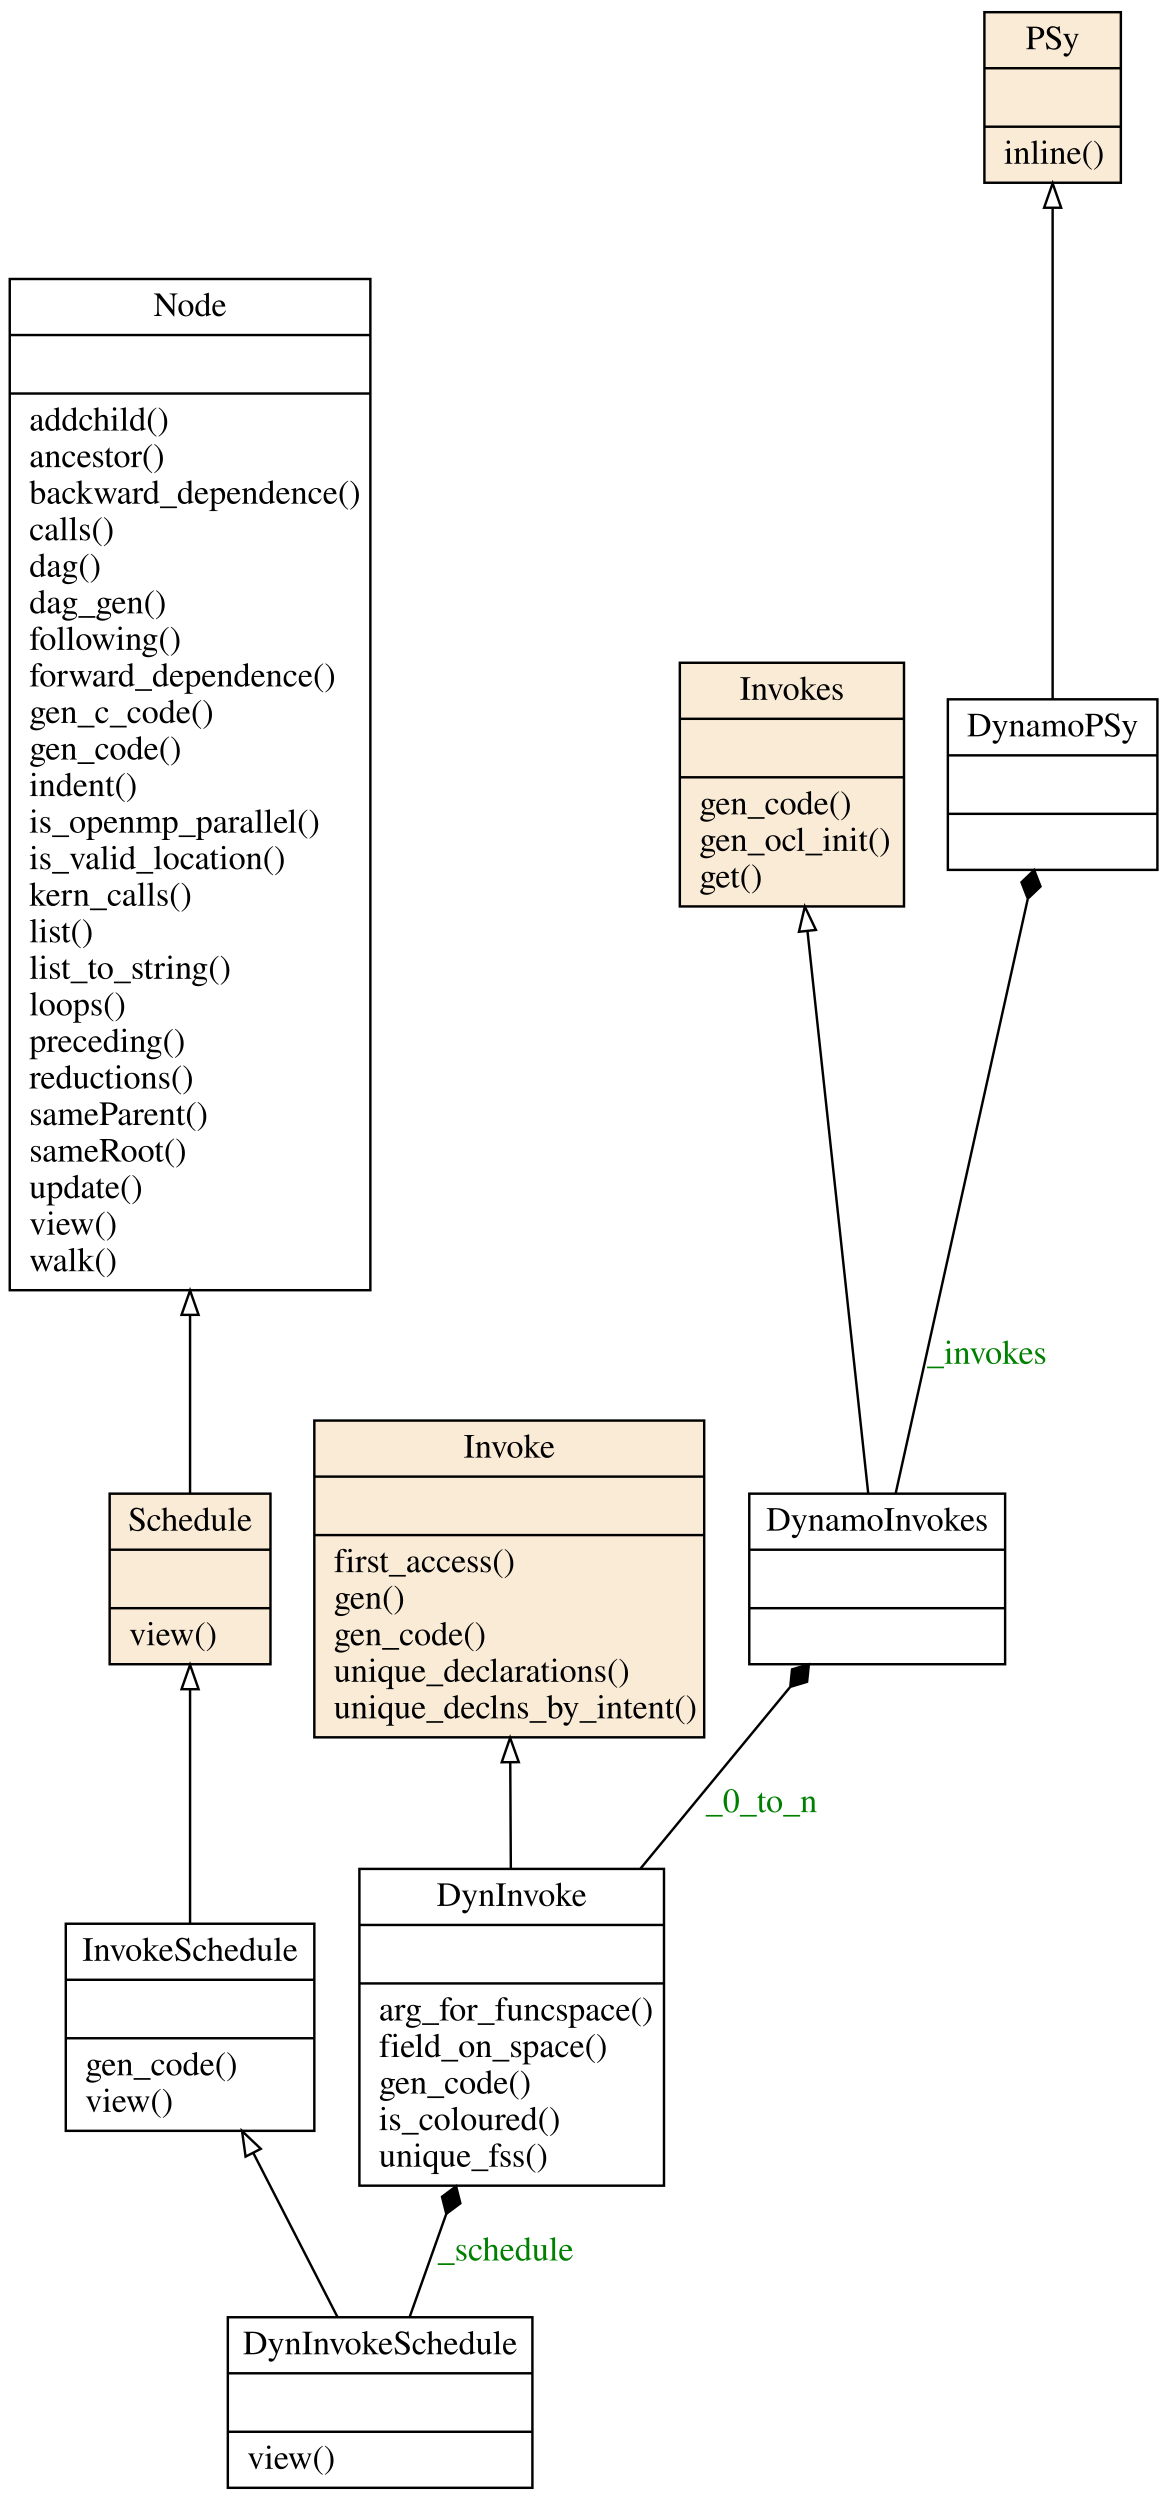
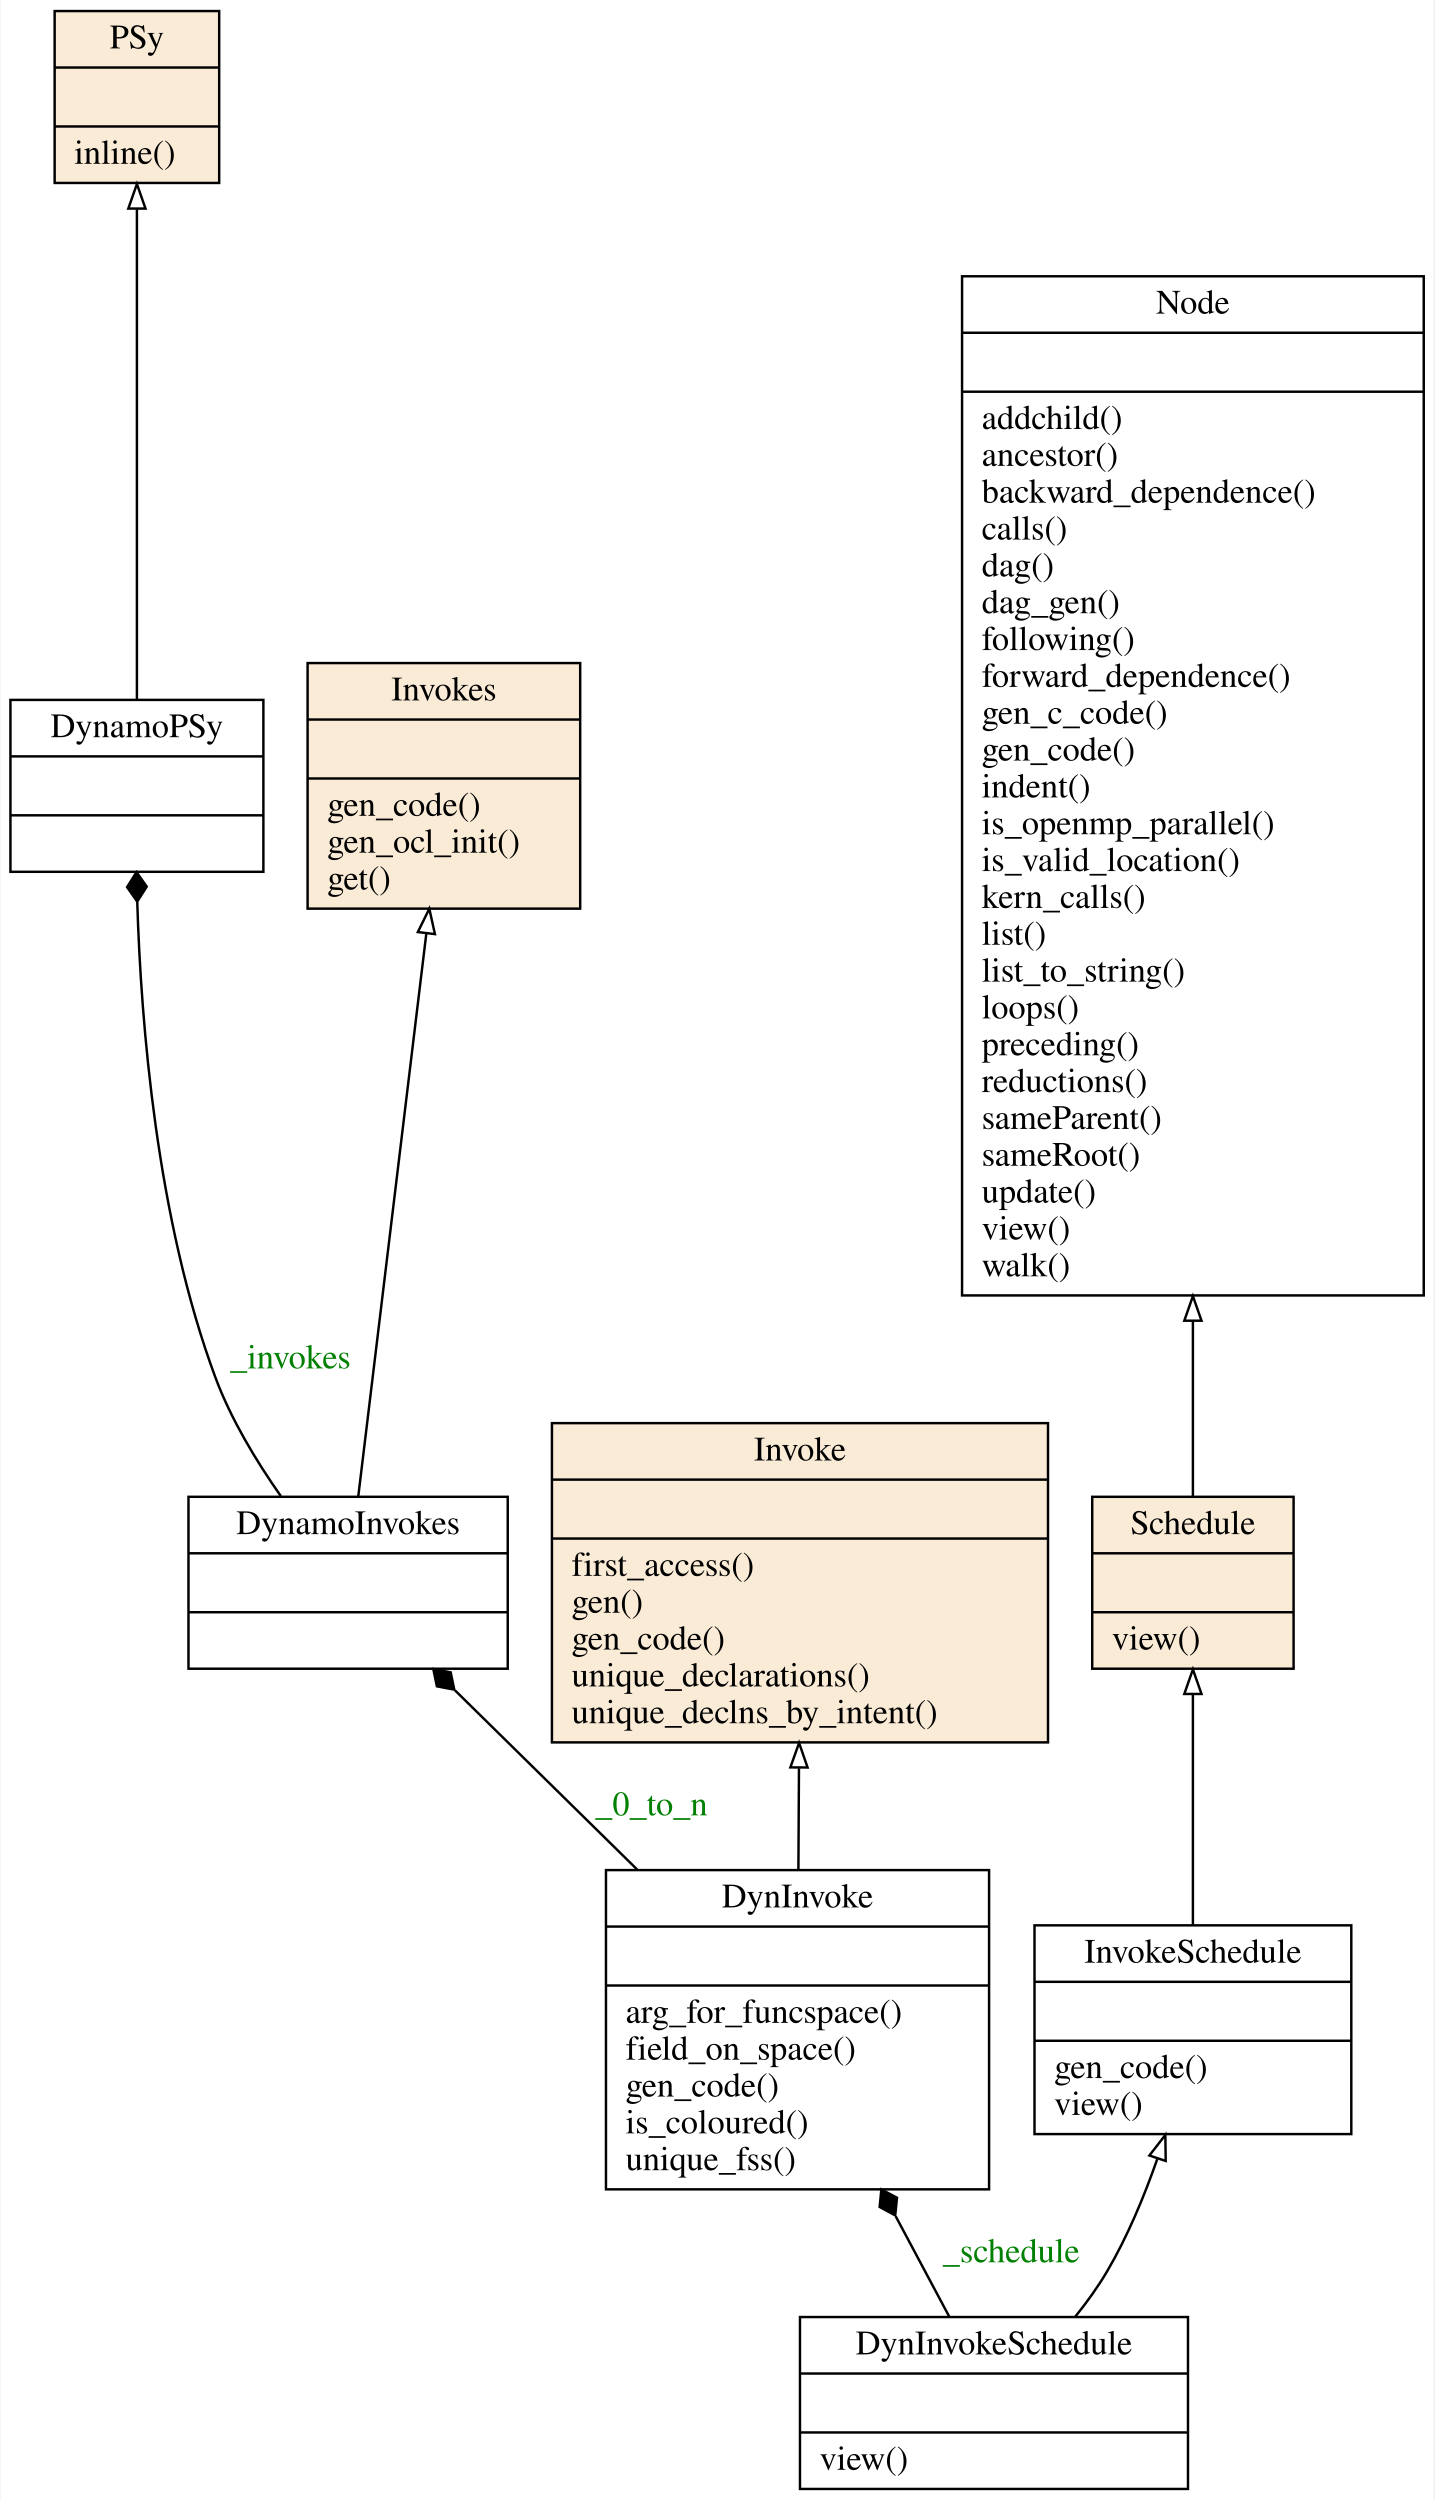
- <svg xmlns="http://www.w3.org/2000/svg" width="479pt" height="1026pt" viewBox="0.00 0.00 479.00 1026.00">
-   <g id="graph0" class="graph" transform="scale(1 1) rotate(0) translate(4 1022)">
-     <polygon fill="white" stroke="white" points="-4,5 -4,-1022 476,-1022 476,5 -4,5" />
+ <svg xmlns="http://www.w3.org/2000/svg" width="584pt" height="1018pt" viewBox="0.00 0.00 583.50 1018.00">
+   <g id="graph0" class="graph" transform="scale(1 1) rotate(0) translate(4 1014)">
+     <polygon fill="white" stroke="transparent" points="-4,4 -4,-1014 579.5,-1014 579.5,4 -4,4" />
    <g id="node1" class="node">
-       <polygon fill="none" stroke="black" points="143.5,-125 143.5,-255 268.5,-255 268.5,-125 143.5,-125" />
-       <text text-anchor="middle" x="206" y="-239.8" font-family="Times,serif" font-size="14.00">DynInvoke</text>
-       <polyline fill="none" stroke="black" points="143.5,-232 268.5,-232 " />
-       <polyline fill="none" stroke="black" points="143.5,-208 268.5,-208 " />
-       <text text-anchor="start" x="151.5" y="-192.8" font-family="Times,serif" font-size="14.00">arg_for_funcspace()</text>
-       <text text-anchor="start" x="151.5" y="-177.8" font-family="Times,serif" font-size="14.00">field_on_space()</text>
-       <text text-anchor="start" x="151.5" y="-162.8" font-family="Times,serif" font-size="14.00">gen_code()</text>
-       <text text-anchor="start" x="151.5" y="-147.8" font-family="Times,serif" font-size="14.00">is_coloured()</text>
-       <text text-anchor="start" x="151.5" y="-132.8" font-family="Times,serif" font-size="14.00">unique_fss()</text>
+       <polygon fill="none" stroke="black" points="242.5,-122.5 242.5,-252.5 398.5,-252.5 398.5,-122.5 242.5,-122.5" />
+       <text text-anchor="middle" x="320.5" y="-237.3" font-family="Times,serif" font-size="14.00">DynInvoke</text>
+       <polyline fill="none" stroke="black" points="242.5,-229.5 398.5,-229.5 " />
+       <polyline fill="none" stroke="black" points="242.5,-205.5 398.5,-205.5 " />
+       <text text-anchor="start" x="250.5" y="-190.3" font-family="Times,serif" font-size="14.00">arg_for_funcspace()</text>
+       <text text-anchor="start" x="250.5" y="-175.3" font-family="Times,serif" font-size="14.00">field_on_space()</text>
+       <text text-anchor="start" x="250.5" y="-160.3" font-family="Times,serif" font-size="14.00">gen_code()</text>
+       <text text-anchor="start" x="250.5" y="-145.3" font-family="Times,serif" font-size="14.00">is_coloured()</text>
+       <text text-anchor="start" x="250.5" y="-130.3" font-family="Times,serif" font-size="14.00">unique_fss()</text>
+     </g>
+     <g id="node3" class="node">
+       <polygon fill="none" stroke="black" points="72.5,-334.5 72.5,-404.5 202.5,-404.5 202.5,-334.5 72.5,-334.5" />
+       <text text-anchor="middle" x="137.5" y="-389.3" font-family="Times,serif" font-size="14.00">DynamoInvokes</text>
+       <polyline fill="none" stroke="black" points="72.5,-381.5 202.5,-381.5 " />
+       <polyline fill="none" stroke="black" points="72.5,-357.5 202.5,-357.5 " />
+       <text text-anchor="middle" x="137.5" y="-342.3" font-family="Times,serif" font-size="14.00"> </text>
+     </g>
+     <g id="edge2" class="edge">
+       <path fill="none" stroke="black" d="M255.21,-252.72C230.58,-276.95 203.18,-303.89 181.02,-325.69" />
+       <polygon fill="black" stroke="black" points="180.74,-325.97 179.26,-333.03 172.18,-334.39 173.65,-327.33 180.74,-325.97" />
+       <text text-anchor="middle" x="261" y="-274.8" font-family="Times,serif" font-size="14.00" fill="green">_0_to_n</text>
    </g>
    <g id="node5" class="node">
-       <polygon fill="antiquewhite" stroke="black" points="125,-309 125,-439 285,-439 285,-309 125,-309" />
-       <text text-anchor="middle" x="205" y="-423.8" font-family="Times,serif" font-size="14.00">Invoke</text>
-       <polyline fill="none" stroke="black" points="125,-416 285,-416 " />
-       <polyline fill="none" stroke="black" points="125,-392 285,-392 " />
-       <text text-anchor="start" x="133" y="-376.8" font-family="Times,serif" font-size="14.00">first_access()</text>
-       <text text-anchor="start" x="133" y="-361.8" font-family="Times,serif" font-size="14.00">gen()</text>
-       <text text-anchor="start" x="133" y="-346.8" font-family="Times,serif" font-size="14.00">gen_code()</text>
-       <text text-anchor="start" x="133" y="-331.8" font-family="Times,serif" font-size="14.00">unique_declarations()</text>
-       <text text-anchor="start" x="133" y="-316.8" font-family="Times,serif" font-size="14.00">unique_declns_by_intent()</text>
+       <polygon fill="antiquewhite" stroke="black" points="220.5,-304.5 220.5,-434.5 422.5,-434.5 422.5,-304.5 220.5,-304.5" />
+       <text text-anchor="middle" x="321.5" y="-419.3" font-family="Times,serif" font-size="14.00">Invoke</text>
+       <polyline fill="none" stroke="black" points="220.5,-411.5 422.5,-411.5 " />
+       <polyline fill="none" stroke="black" points="220.5,-387.5 422.5,-387.5 " />
+       <text text-anchor="start" x="228.5" y="-372.3" font-family="Times,serif" font-size="14.00">first_access()</text>
+       <text text-anchor="start" x="228.5" y="-357.3" font-family="Times,serif" font-size="14.00">gen()</text>
+       <text text-anchor="start" x="228.5" y="-342.3" font-family="Times,serif" font-size="14.00">gen_code()</text>
+       <text text-anchor="start" x="228.5" y="-327.3" font-family="Times,serif" font-size="14.00">unique_declarations()</text>
+       <text text-anchor="start" x="228.5" y="-312.3" font-family="Times,serif" font-size="14.00">unique_declns_by_intent()</text>
    </g>
    <g id="edge1" class="edge">
-       <path fill="none" stroke="black" d="M205.647,-255.166C205.571,-269.166 205.488,-284.097 205.41,-298.461" />
-       <polygon fill="none" stroke="black" points="201.908,-298.78 205.353,-308.8 208.908,-298.819 201.908,-298.78" />
-     </g>
-     <g id="node3" class="node">
-       <polygon fill="none" stroke="black" points="303.5,-339 303.5,-409 408.5,-409 408.5,-339 303.5,-339" />
-       <text text-anchor="middle" x="356" y="-393.8" font-family="Times,serif" font-size="14.00">DynamoInvokes</text>
-       <polyline fill="none" stroke="black" points="303.5,-386 408.5,-386 " />
-       <polyline fill="none" stroke="black" points="303.5,-362 408.5,-362 " />
-       <text text-anchor="middle" x="356" y="-346.8" font-family="Times,serif" font-size="14.00"> </text>
-     </g>
-     <g id="edge2" class="edge">
-       <path fill="none" stroke="black" d="M258.884,-255.166C279.163,-279.772 301.811,-307.251 320.132,-329.48" />
-       <polygon fill="black" stroke="black" points="320.327,-329.717 327.23,-331.803 327.959,-338.977 321.057,-336.891 320.327,-329.717" />
-       <text text-anchor="middle" x="308.5" y="-278.3" font-family="Times,serif" font-size="14.00" fill="green">_0_to_n</text>
+       <path fill="none" stroke="black" d="M320.86,-252.72C320.93,-266.08 321.01,-280.26 321.09,-293.95" />
+       <polygon fill="none" stroke="black" points="317.59,-294.32 321.14,-304.3 324.59,-294.28 317.59,-294.32" />
    </g>
    <g id="node2" class="node">
-       <polygon fill="none" stroke="black" points="89.5,-1 89.5,-71 214.5,-71 214.5,-1 89.5,-1" />
-       <text text-anchor="middle" x="152" y="-55.8" font-family="Times,serif" font-size="14.00">DynInvokeSchedule</text>
-       <polyline fill="none" stroke="black" points="89.5,-48 214.5,-48 " />
-       <polyline fill="none" stroke="black" points="89.5,-24 214.5,-24 " />
-       <text text-anchor="start" x="97.5" y="-8.8" font-family="Times,serif" font-size="14.00">view()</text>
+       <polygon fill="none" stroke="black" points="321.5,-0.5 321.5,-70.5 479.5,-70.5 479.5,-0.5 321.5,-0.5" />
+       <text text-anchor="middle" x="400.5" y="-55.3" font-family="Times,serif" font-size="14.00">DynInvokeSchedule</text>
+       <polyline fill="none" stroke="black" points="321.5,-47.5 479.5,-47.5 " />
+       <polyline fill="none" stroke="black" points="321.5,-23.5 479.5,-23.5 " />
+       <text text-anchor="start" x="329.5" y="-8.3" font-family="Times,serif" font-size="14.00">view()</text>
+     </g>
+     <g id="edge4" class="edge">
+       <path fill="none" stroke="black" d="M382.35,-70.54C375.81,-82.8 368.15,-97.17 360.48,-111.53" />
+       <polygon fill="black" stroke="black" points="360.29,-111.89 361,-119.07 354.64,-122.48 353.94,-115.31 360.29,-111.89" />
+       <text text-anchor="middle" x="407.5" y="-92.8" font-family="Times,serif" font-size="14.00" fill="green">_schedule</text>
    </g>
    <g id="node6" class="node">
-       <polygon fill="none" stroke="black" points="23,-147.5 23,-232.5 125,-232.5 125,-147.5 23,-147.5" />
-       <text text-anchor="middle" x="74" y="-217.3" font-family="Times,serif" font-size="14.00">InvokeSchedule</text>
-       <polyline fill="none" stroke="black" points="23,-209.5 125,-209.5 " />
-       <polyline fill="none" stroke="black" points="23,-185.5 125,-185.5 " />
-       <text text-anchor="start" x="31" y="-170.3" font-family="Times,serif" font-size="14.00">gen_code()</text>
-       <text text-anchor="start" x="31" y="-155.3" font-family="Times,serif" font-size="14.00">view()</text>
+       <polygon fill="none" stroke="black" points="417,-145 417,-230 546,-230 546,-145 417,-145" />
+       <text text-anchor="middle" x="481.5" y="-214.8" font-family="Times,serif" font-size="14.00">InvokeSchedule</text>
+       <polyline fill="none" stroke="black" points="417,-207 546,-207 " />
+       <polyline fill="none" stroke="black" points="417,-183 546,-183 " />
+       <text text-anchor="start" x="425" y="-167.8" font-family="Times,serif" font-size="14.00">gen_code()</text>
+       <text text-anchor="start" x="425" y="-152.8" font-family="Times,serif" font-size="14.00">view()</text>
    </g>
    <g id="edge3" class="edge">
-       <path fill="none" stroke="black" d="M134.495,-71.112C124.31,-90.96 111.281,-116.35 99.924,-138.481" />
-       <polygon fill="none" stroke="black" points="96.789,-136.925 95.337,-147.42 103.017,-140.121 96.789,-136.925" />
+       <path fill="none" stroke="black" d="M433.62,-70.68C438.32,-76.52 442.81,-82.73 446.5,-89 454.81,-103.11 461.63,-119.52 466.98,-134.81" />
+       <polygon fill="none" stroke="black" points="463.78,-136.28 470.28,-144.65 470.42,-134.06 463.78,-136.28" />
    </g>
-     <g id="edge4" class="edge">
-       <path fill="none" stroke="black" d="M164.119,-71.112C168.604,-83.736 173.886,-98.604 179.159,-113.448" />
-       <polygon fill="black" stroke="black" points="179.16,-113.45 184.938,-117.765 183.177,-124.758 177.399,-120.443 179.16,-113.45" />
-       <text text-anchor="middle" x="203.5" y="-94.3" font-family="Times,serif" font-size="14.00" fill="green">_schedule</text>
+     <g id="node4" class="node">
+       <polygon fill="none" stroke="black" points="0,-659 0,-729 103,-729 103,-659 0,-659" />
+       <text text-anchor="middle" x="51.5" y="-713.8" font-family="Times,serif" font-size="14.00">DynamoPSy</text>
+       <polyline fill="none" stroke="black" points="0,-706 103,-706 " />
+       <polyline fill="none" stroke="black" points="0,-682 103,-682 " />
+       <text text-anchor="middle" x="51.5" y="-666.8" font-family="Times,serif" font-size="14.00"> </text>
+     </g>
+     <g id="edge6" class="edge">
+       <path fill="none" stroke="black" d="M110.12,-404.76C100.17,-418.93 89.83,-435.99 83.5,-453 59.57,-517.33 53.15,-597.24 51.64,-646.68" />
+       <polygon fill="black" stroke="black" points="51.63,-646.87 55.49,-652.96 51.34,-658.87 47.49,-652.77 51.63,-646.87" />
+       <text text-anchor="middle" x="114" y="-456.8" font-family="Times,serif" font-size="14.00" fill="green">_invokes</text>
    </g>
    <g id="node7" class="node">
-       <polygon fill="antiquewhite" stroke="black" points="275,-650 275,-750 367,-750 367,-650 275,-650" />
-       <text text-anchor="middle" x="321" y="-734.8" font-family="Times,serif" font-size="14.00">Invokes</text>
-       <polyline fill="none" stroke="black" points="275,-727 367,-727 " />
-       <polyline fill="none" stroke="black" points="275,-703 367,-703 " />
-       <text text-anchor="start" x="283" y="-687.8" font-family="Times,serif" font-size="14.00">gen_code()</text>
-       <text text-anchor="start" x="283" y="-672.8" font-family="Times,serif" font-size="14.00">gen_ocl_init()</text>
-       <text text-anchor="start" x="283" y="-657.8" font-family="Times,serif" font-size="14.00">get()</text>
+       <polygon fill="antiquewhite" stroke="black" points="121,-644 121,-744 232,-744 232,-644 121,-644" />
+       <text text-anchor="middle" x="176.5" y="-728.8" font-family="Times,serif" font-size="14.00">Invokes</text>
+       <polyline fill="none" stroke="black" points="121,-721 232,-721 " />
+       <polyline fill="none" stroke="black" points="121,-697 232,-697 " />
+       <text text-anchor="start" x="129" y="-681.8" font-family="Times,serif" font-size="14.00">gen_code()</text>
+       <text text-anchor="start" x="129" y="-666.8" font-family="Times,serif" font-size="14.00">gen_ocl_init()</text>
+       <text text-anchor="start" x="129" y="-651.8" font-family="Times,serif" font-size="14.00">get()</text>
    </g>
    <g id="edge5" class="edge">
-       <path fill="none" stroke="black" d="M352.321,-409.061C346.403,-463.845 334.695,-572.223 327.39,-639.843" />
-       <polygon fill="none" stroke="black" points="323.896,-639.603 326.302,-649.921 330.856,-640.355 323.896,-639.603" />
-     </g>
-     <g id="node4" class="node">
-       <polygon fill="none" stroke="black" points="385,-665 385,-735 471,-735 471,-665 385,-665" />
-       <text text-anchor="middle" x="428" y="-719.8" font-family="Times,serif" font-size="14.00">DynamoPSy</text>
-       <polyline fill="none" stroke="black" points="385,-712 471,-712 " />
-       <polyline fill="none" stroke="black" points="385,-688 471,-688 " />
-       <text text-anchor="middle" x="428" y="-672.8" font-family="Times,serif" font-size="14.00"> </text>
-     </g>
-     <g id="edge6" class="edge">
-       <path fill="none" stroke="black" d="M363.569,-409.061C376.56,-467.521 403.112,-587.005 417.749,-652.872" />
-       <polygon fill="black" stroke="black" points="417.821,-653.195 423.027,-658.184 420.424,-664.909 415.218,-659.92 417.821,-653.195" />
-       <text text-anchor="middle" x="401" y="-462.3" font-family="Times,serif" font-size="14.00" fill="green">_invokes</text>
+       <path fill="none" stroke="black" d="M141.64,-404.71C148.24,-459.29 161.23,-566.77 169.36,-633.96" />
+       <polygon fill="none" stroke="black" points="165.9,-634.47 170.57,-643.98 172.85,-633.63 165.9,-634.47" />
    </g>
    <g id="node9" class="node">
-       <polygon fill="antiquewhite" stroke="black" points="400,-947 400,-1017 456,-1017 456,-947 400,-947" />
-       <text text-anchor="middle" x="428" y="-1001.8" font-family="Times,serif" font-size="14.00">PSy</text>
-       <polyline fill="none" stroke="black" points="400,-994 456,-994 " />
-       <polyline fill="none" stroke="black" points="400,-970 456,-970 " />
-       <text text-anchor="start" x="408" y="-954.8" font-family="Times,serif" font-size="14.00">inline()</text>
+       <polygon fill="antiquewhite" stroke="black" points="18,-939.5 18,-1009.5 85,-1009.5 85,-939.5 18,-939.5" />
+       <text text-anchor="middle" x="51.5" y="-994.3" font-family="Times,serif" font-size="14.00">PSy</text>
+       <polyline fill="none" stroke="black" points="18,-986.5 85,-986.5 " />
+       <polyline fill="none" stroke="black" points="18,-962.5 85,-962.5 " />
+       <text text-anchor="start" x="26" y="-947.3" font-family="Times,serif" font-size="14.00">inline()</text>
    </g>
    <g id="edge7" class="edge">
-       <path fill="none" stroke="black" d="M428,-735.054C428,-785.577 428,-880.431 428,-936.426" />
-       <polygon fill="none" stroke="black" points="424.5,-936.746 428,-946.746 431.5,-936.746 424.5,-936.746" />
+       <path fill="none" stroke="black" d="M51.5,-729.15C51.5,-779.36 51.5,-873.17 51.5,-928.81" />
+       <polygon fill="none" stroke="black" points="48,-929.07 51.5,-939.07 55,-929.07 48,-929.07" />
    </g>
    <g id="node10" class="node">
-       <polygon fill="antiquewhite" stroke="black" points="41,-339 41,-409 107,-409 107,-339 41,-339" />
-       <text text-anchor="middle" x="74" y="-393.8" font-family="Times,serif" font-size="14.00">Schedule</text>
-       <polyline fill="none" stroke="black" points="41,-386 107,-386 " />
-       <polyline fill="none" stroke="black" points="41,-362 107,-362 " />
-       <text text-anchor="start" x="49" y="-346.8" font-family="Times,serif" font-size="14.00">view()</text>
+       <polygon fill="antiquewhite" stroke="black" points="440.5,-334.5 440.5,-404.5 522.5,-404.5 522.5,-334.5 440.5,-334.5" />
+       <text text-anchor="middle" x="481.5" y="-389.3" font-family="Times,serif" font-size="14.00">Schedule</text>
+       <polyline fill="none" stroke="black" points="440.5,-381.5 522.5,-381.5 " />
+       <polyline fill="none" stroke="black" points="440.5,-357.5 522.5,-357.5 " />
+       <text text-anchor="start" x="448.5" y="-342.3" font-family="Times,serif" font-size="14.00">view()</text>
    </g>
    <g id="edge8" class="edge">
-       <path fill="none" stroke="black" d="M74,-232.754C74,-261.356 74,-299.245 74,-328.43" />
-       <polygon fill="none" stroke="black" points="70.5,-328.755 74,-338.756 77.5,-328.756 70.5,-328.755" />
+       <path fill="none" stroke="black" d="M481.5,-230.25C481.5,-258.37 481.5,-295.41 481.5,-324.07" />
+       <polygon fill="none" stroke="black" points="478,-324.22 481.5,-334.22 485,-324.22 478,-324.22" />
    </g>
    <g id="node8" class="node">
-       <polygon fill="none" stroke="black" points="0,-492.5 0,-907.5 148,-907.5 148,-492.5 0,-492.5" />
-       <text text-anchor="middle" x="74" y="-892.3" font-family="Times,serif" font-size="14.00">Node</text>
-       <polyline fill="none" stroke="black" points="0,-884.5 148,-884.5 " />
-       <polyline fill="none" stroke="black" points="0,-860.5 148,-860.5 " />
-       <text text-anchor="start" x="8" y="-845.3" font-family="Times,serif" font-size="14.00">addchild()</text>
-       <text text-anchor="start" x="8" y="-830.3" font-family="Times,serif" font-size="14.00">ancestor()</text>
-       <text text-anchor="start" x="8" y="-815.3" font-family="Times,serif" font-size="14.00">backward_dependence()</text>
-       <text text-anchor="start" x="8" y="-800.3" font-family="Times,serif" font-size="14.00">calls()</text>
-       <text text-anchor="start" x="8" y="-785.3" font-family="Times,serif" font-size="14.00">dag()</text>
-       <text text-anchor="start" x="8" y="-770.3" font-family="Times,serif" font-size="14.00">dag_gen()</text>
-       <text text-anchor="start" x="8" y="-755.3" font-family="Times,serif" font-size="14.00">following()</text>
-       <text text-anchor="start" x="8" y="-740.3" font-family="Times,serif" font-size="14.00">forward_dependence()</text>
-       <text text-anchor="start" x="8" y="-725.3" font-family="Times,serif" font-size="14.00">gen_c_code()</text>
-       <text text-anchor="start" x="8" y="-710.3" font-family="Times,serif" font-size="14.00">gen_code()</text>
-       <text text-anchor="start" x="8" y="-695.3" font-family="Times,serif" font-size="14.00">indent()</text>
-       <text text-anchor="start" x="8" y="-680.3" font-family="Times,serif" font-size="14.00">is_openmp_parallel()</text>
-       <text text-anchor="start" x="8" y="-665.3" font-family="Times,serif" font-size="14.00">is_valid_location()</text>
-       <text text-anchor="start" x="8" y="-650.3" font-family="Times,serif" font-size="14.00">kern_calls()</text>
-       <text text-anchor="start" x="8" y="-635.3" font-family="Times,serif" font-size="14.00">list()</text>
-       <text text-anchor="start" x="8" y="-620.3" font-family="Times,serif" font-size="14.00">list_to_string()</text>
-       <text text-anchor="start" x="8" y="-605.3" font-family="Times,serif" font-size="14.00">loops()</text>
-       <text text-anchor="start" x="8" y="-590.3" font-family="Times,serif" font-size="14.00">preceding()</text>
-       <text text-anchor="start" x="8" y="-575.3" font-family="Times,serif" font-size="14.00">reductions()</text>
-       <text text-anchor="start" x="8" y="-560.3" font-family="Times,serif" font-size="14.00">sameParent()</text>
-       <text text-anchor="start" x="8" y="-545.3" font-family="Times,serif" font-size="14.00">sameRoot()</text>
-       <text text-anchor="start" x="8" y="-530.3" font-family="Times,serif" font-size="14.00">update()</text>
-       <text text-anchor="start" x="8" y="-515.3" font-family="Times,serif" font-size="14.00">view()</text>
-       <text text-anchor="start" x="8" y="-500.3" font-family="Times,serif" font-size="14.00">walk()</text>
+       <polygon fill="none" stroke="black" points="387.5,-486.5 387.5,-901.5 575.5,-901.5 575.5,-486.5 387.5,-486.5" />
+       <text text-anchor="middle" x="481.5" y="-886.3" font-family="Times,serif" font-size="14.00">Node</text>
+       <polyline fill="none" stroke="black" points="387.5,-878.5 575.5,-878.5 " />
+       <polyline fill="none" stroke="black" points="387.5,-854.5 575.5,-854.5 " />
+       <text text-anchor="start" x="395.5" y="-839.3" font-family="Times,serif" font-size="14.00">addchild()</text>
+       <text text-anchor="start" x="395.5" y="-824.3" font-family="Times,serif" font-size="14.00">ancestor()</text>
+       <text text-anchor="start" x="395.5" y="-809.3" font-family="Times,serif" font-size="14.00">backward_dependence()</text>
+       <text text-anchor="start" x="395.5" y="-794.3" font-family="Times,serif" font-size="14.00">calls()</text>
+       <text text-anchor="start" x="395.5" y="-779.3" font-family="Times,serif" font-size="14.00">dag()</text>
+       <text text-anchor="start" x="395.5" y="-764.3" font-family="Times,serif" font-size="14.00">dag_gen()</text>
+       <text text-anchor="start" x="395.5" y="-749.3" font-family="Times,serif" font-size="14.00">following()</text>
+       <text text-anchor="start" x="395.5" y="-734.3" font-family="Times,serif" font-size="14.00">forward_dependence()</text>
+       <text text-anchor="start" x="395.5" y="-719.3" font-family="Times,serif" font-size="14.00">gen_c_code()</text>
+       <text text-anchor="start" x="395.5" y="-704.3" font-family="Times,serif" font-size="14.00">gen_code()</text>
+       <text text-anchor="start" x="395.5" y="-689.3" font-family="Times,serif" font-size="14.00">indent()</text>
+       <text text-anchor="start" x="395.5" y="-674.3" font-family="Times,serif" font-size="14.00">is_openmp_parallel()</text>
+       <text text-anchor="start" x="395.5" y="-659.3" font-family="Times,serif" font-size="14.00">is_valid_location()</text>
+       <text text-anchor="start" x="395.5" y="-644.3" font-family="Times,serif" font-size="14.00">kern_calls()</text>
+       <text text-anchor="start" x="395.5" y="-629.3" font-family="Times,serif" font-size="14.00">list()</text>
+       <text text-anchor="start" x="395.5" y="-614.3" font-family="Times,serif" font-size="14.00">list_to_string()</text>
+       <text text-anchor="start" x="395.5" y="-599.3" font-family="Times,serif" font-size="14.00">loops()</text>
+       <text text-anchor="start" x="395.5" y="-584.3" font-family="Times,serif" font-size="14.00">preceding()</text>
+       <text text-anchor="start" x="395.5" y="-569.3" font-family="Times,serif" font-size="14.00">reductions()</text>
+       <text text-anchor="start" x="395.5" y="-554.3" font-family="Times,serif" font-size="14.00">sameParent()</text>
+       <text text-anchor="start" x="395.5" y="-539.3" font-family="Times,serif" font-size="14.00">sameRoot()</text>
+       <text text-anchor="start" x="395.5" y="-524.3" font-family="Times,serif" font-size="14.00">update()</text>
+       <text text-anchor="start" x="395.5" y="-509.3" font-family="Times,serif" font-size="14.00">view()</text>
+       <text text-anchor="start" x="395.5" y="-494.3" font-family="Times,serif" font-size="14.00">walk()</text>
    </g>
    <g id="edge9" class="edge">
-       <path fill="none" stroke="black" d="M74,-409.061C74,-428.246 74,-454.002 74,-482.279" />
-       <polygon fill="none" stroke="black" points="70.5,-482.379 74,-492.379 77.5,-482.379 70.5,-482.379" />
+       <path fill="none" stroke="black" d="M481.5,-404.71C481.5,-423.48 481.5,-448.5 481.5,-475.99" />
+       <polygon fill="none" stroke="black" points="478,-476.22 481.5,-486.22 485,-476.22 478,-476.22" />
    </g>
  </g>
</svg>
